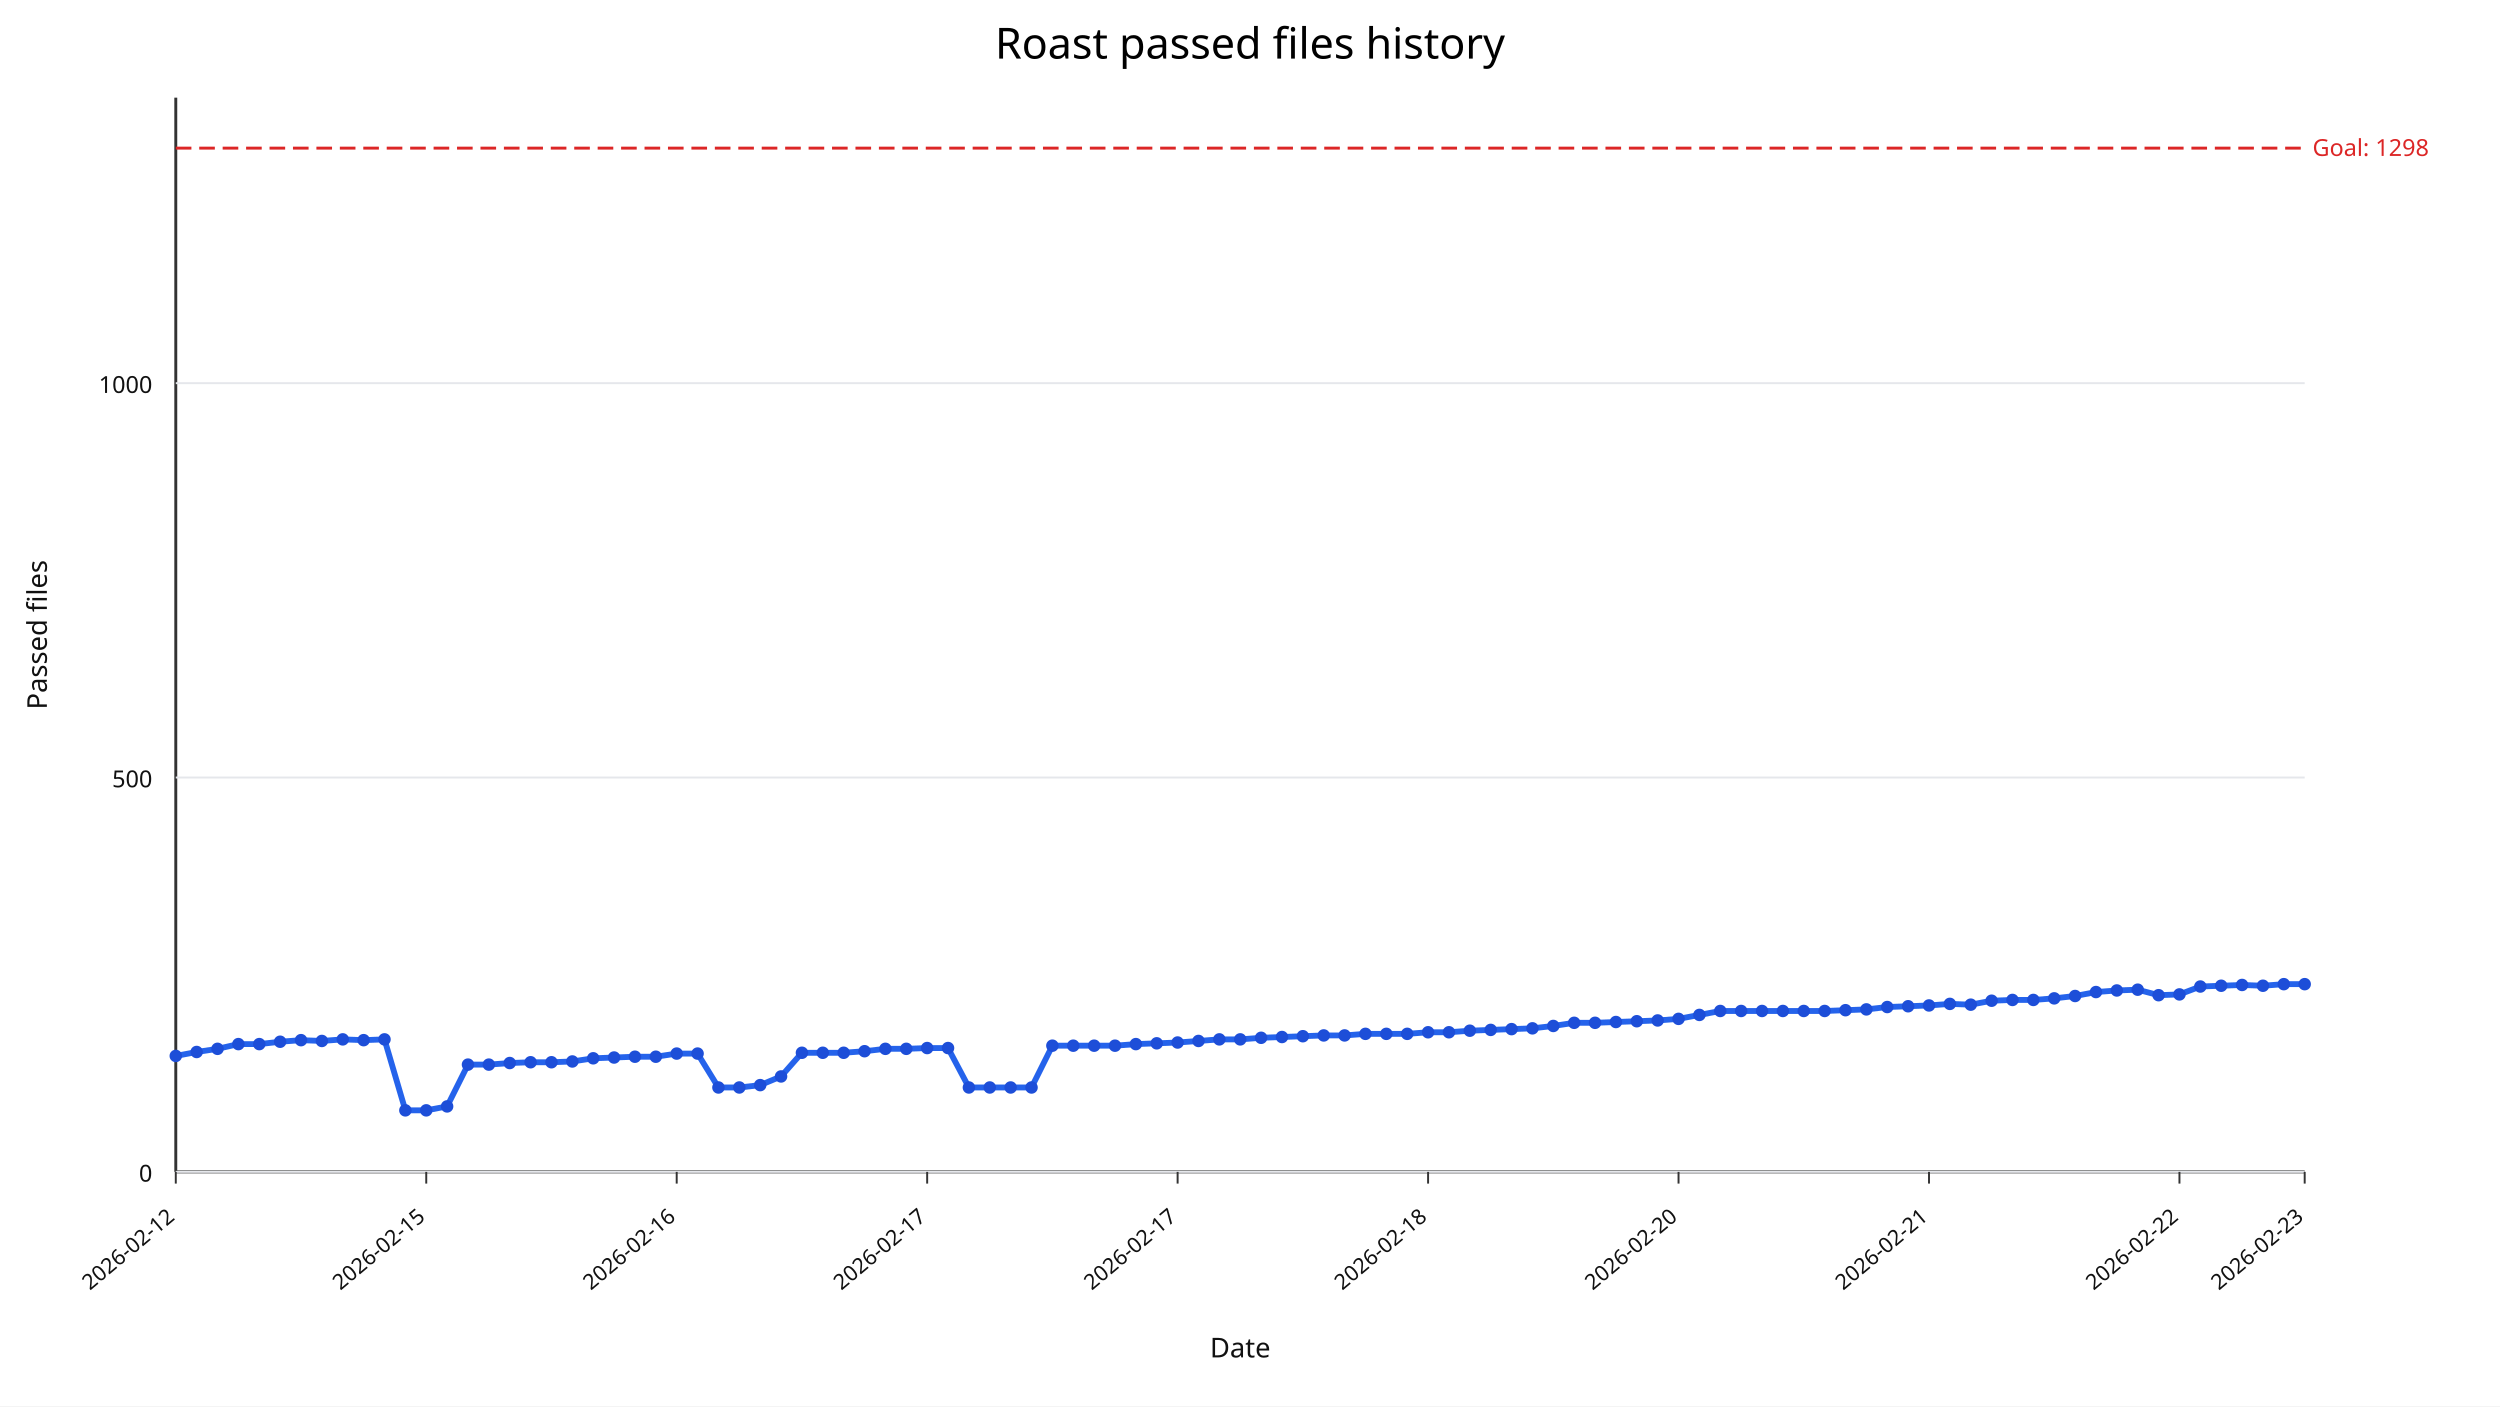
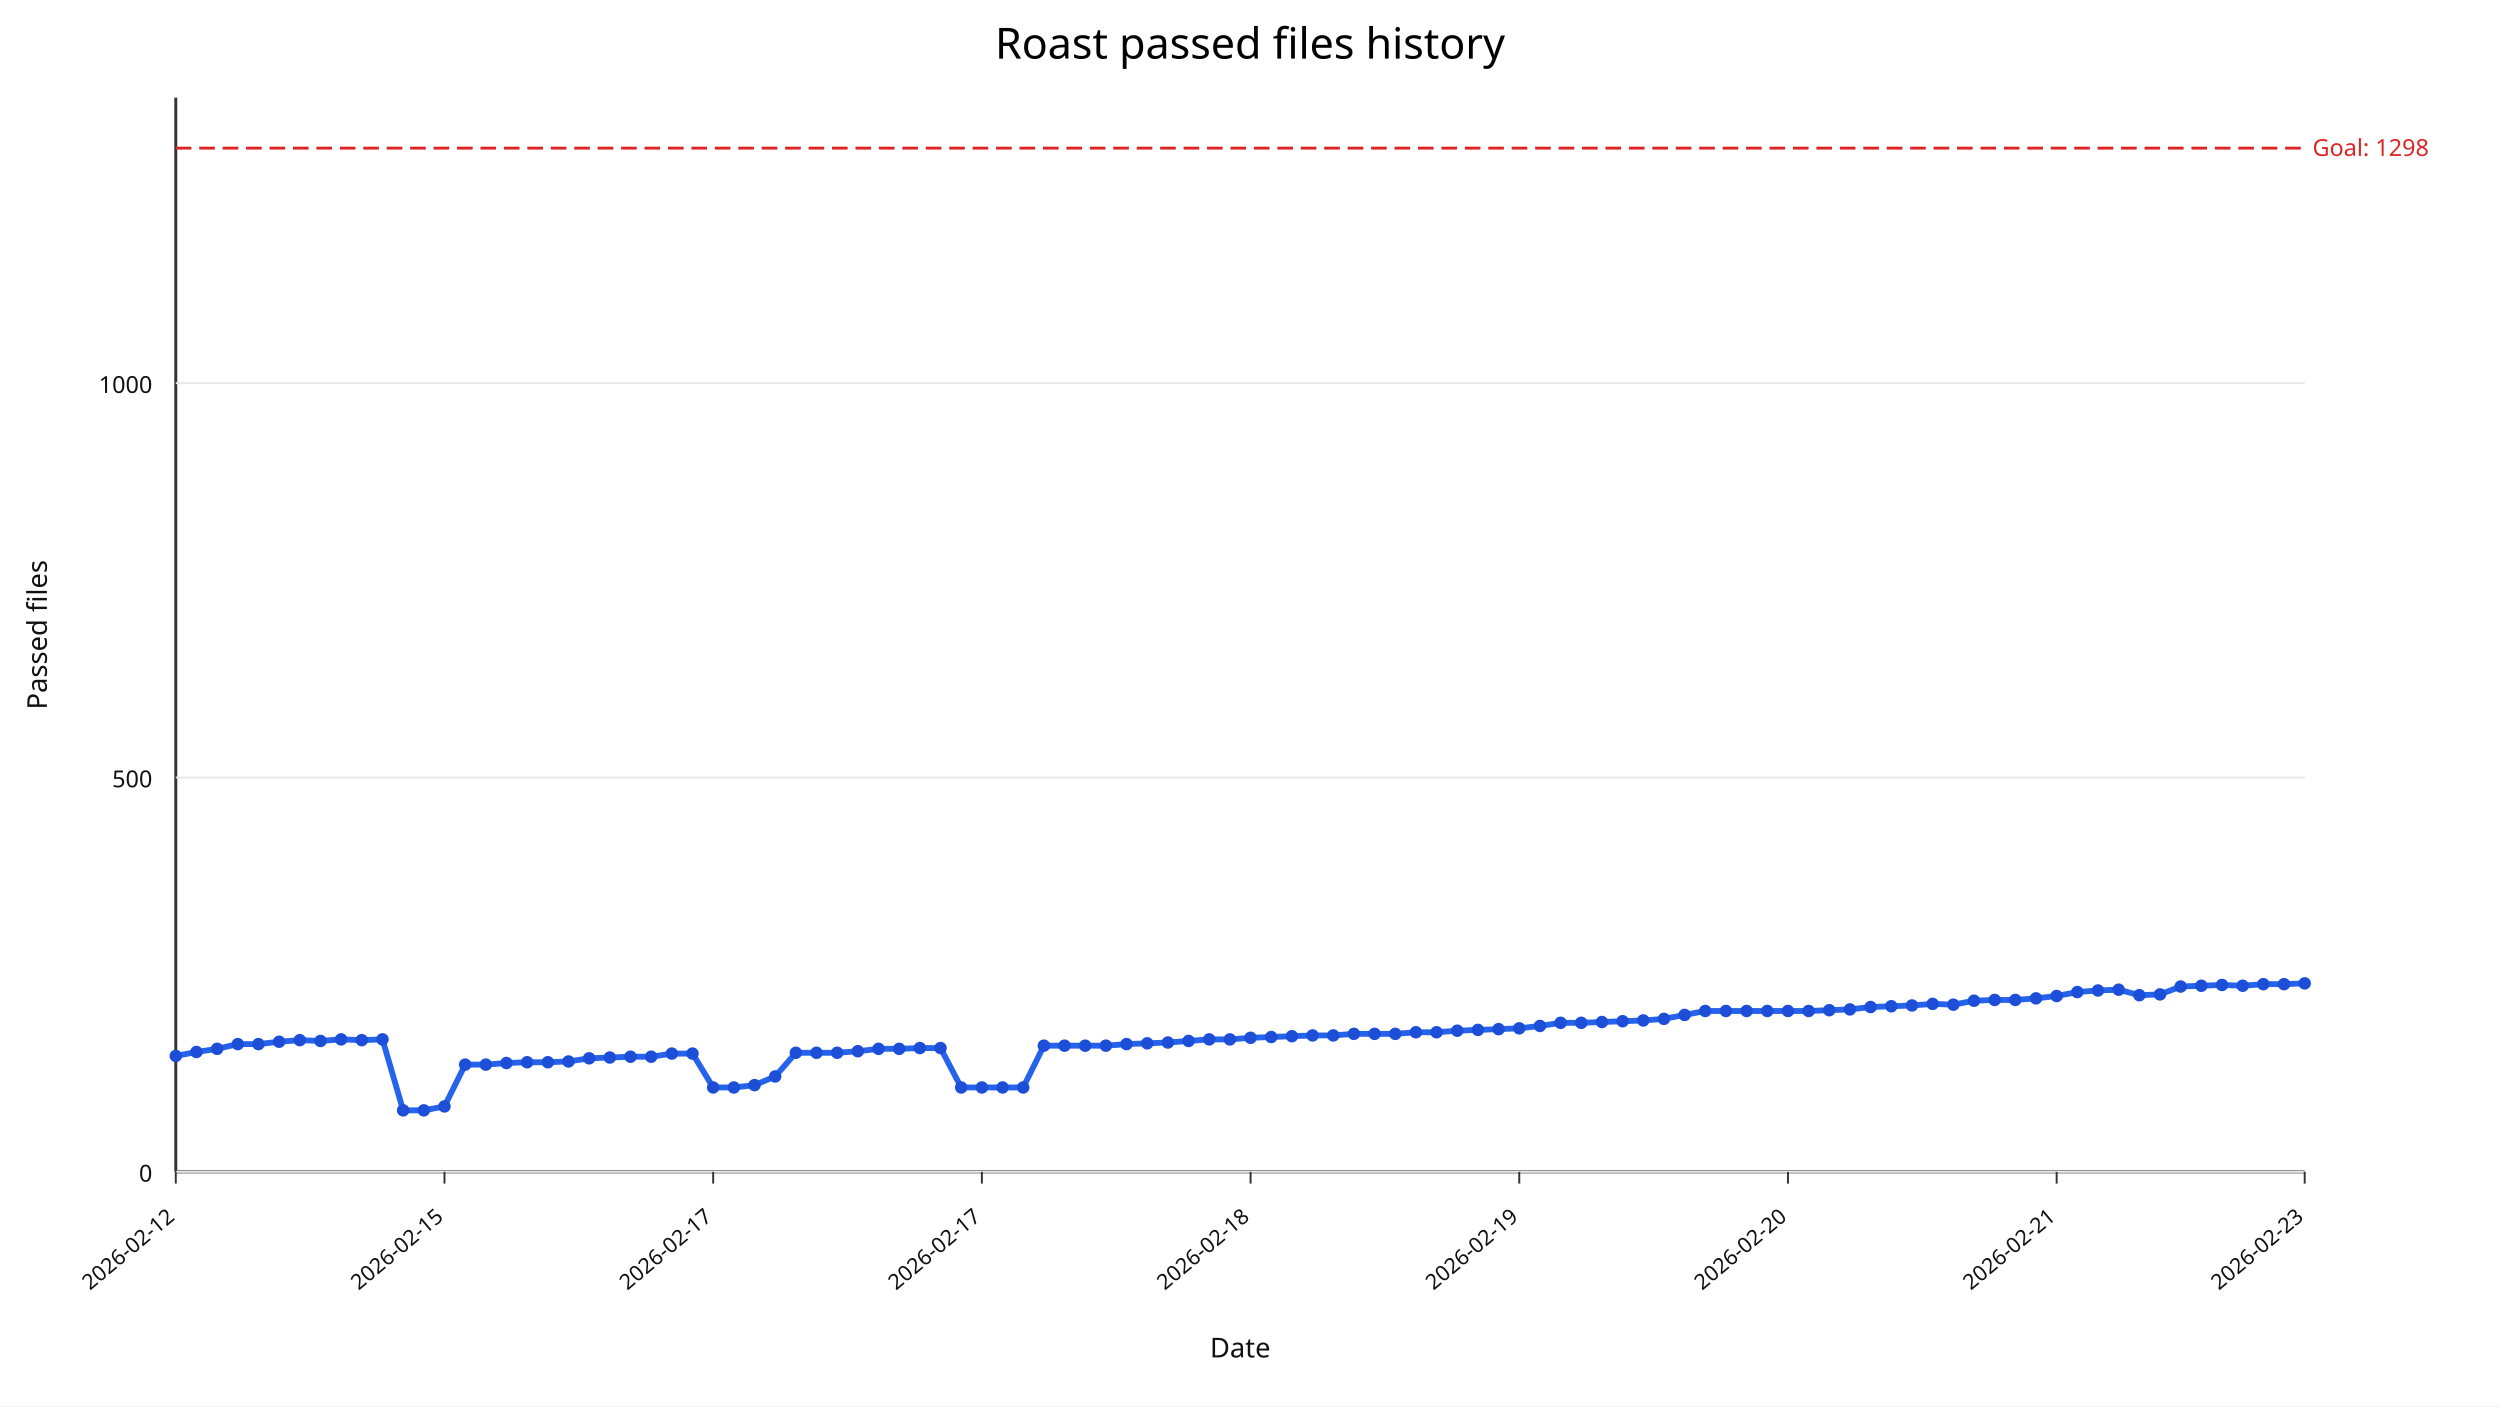
<svg xmlns="http://www.w3.org/2000/svg" width="1280" height="720" viewBox="0 0 1280 720">
  <rect width="100%" height="100%" fill="#ffffff" />
  <text x="640" y="30" text-anchor="middle" font-size="22" font-family="sans-serif">Roast passed files history</text>
  <line x1="90" y1="600" x2="1180" y2="600" stroke="#333" stroke-width="1.5" />
  <line x1="90" y1="50" x2="90" y2="600" stroke="#333" stroke-width="1.5" />
  <line x1="90" y1="600.00" x2="1180" y2="600.00" stroke="#e5e7eb" stroke-width="1" />
  <text x="78" y="605.00" text-anchor="end" font-size="12" fill="#111" font-family="sans-serif">0</text>
  <line x1="90" y1="398.09" x2="1180" y2="398.09" stroke="#e5e7eb" stroke-width="1" />
  <text x="78" y="403.09" text-anchor="end" font-size="12" fill="#111" font-family="sans-serif">500</text>
  <line x1="90" y1="196.18" x2="1180" y2="196.18" stroke="#e5e7eb" stroke-width="1" />
  <text x="78" y="201.18" text-anchor="end" font-size="12" fill="#111" font-family="sans-serif">1000</text>
  <line x1="90.00" y1="600" x2="90.00" y2="606" stroke="#333" stroke-width="1" />
  <text x="90.00" y="624" text-anchor="end" font-size="11" fill="#111" transform="rotate(-40 90.00,624)" font-family="sans-serif">2026-02-12</text>
-   <line x1="218.24" y1="600" x2="218.24" y2="606" stroke="#333" stroke-width="1" />
-   <text x="218.24" y="624" text-anchor="end" font-size="11" fill="#111" transform="rotate(-40 218.24,624)" font-family="sans-serif">2026-02-15</text>
-   <line x1="346.47" y1="600" x2="346.47" y2="606" stroke="#333" stroke-width="1" />
-   <text x="346.47" y="624" text-anchor="end" font-size="11" fill="#111" transform="rotate(-40 346.47,624)" font-family="sans-serif">2026-02-16</text>
-   <line x1="474.71" y1="600" x2="474.71" y2="606" stroke="#333" stroke-width="1" />
-   <text x="474.71" y="624" text-anchor="end" font-size="11" fill="#111" transform="rotate(-40 474.71,624)" font-family="sans-serif">2026-02-17</text>
-   <line x1="602.94" y1="600" x2="602.94" y2="606" stroke="#333" stroke-width="1" />
-   <text x="602.94" y="624" text-anchor="end" font-size="11" fill="#111" transform="rotate(-40 602.94,624)" font-family="sans-serif">2026-02-17</text>
-   <line x1="731.18" y1="600" x2="731.18" y2="606" stroke="#333" stroke-width="1" />
-   <text x="731.18" y="624" text-anchor="end" font-size="11" fill="#111" transform="rotate(-40 731.18,624)" font-family="sans-serif">2026-02-18</text>
-   <line x1="859.41" y1="600" x2="859.41" y2="606" stroke="#333" stroke-width="1" />
-   <text x="859.41" y="624" text-anchor="end" font-size="11" fill="#111" transform="rotate(-40 859.41,624)" font-family="sans-serif">2026-02-20</text>
-   <line x1="987.65" y1="600" x2="987.65" y2="606" stroke="#333" stroke-width="1" />
-   <text x="987.65" y="624" text-anchor="end" font-size="11" fill="#111" transform="rotate(-40 987.65,624)" font-family="sans-serif">2026-02-21</text>
-   <line x1="1115.88" y1="600" x2="1115.88" y2="606" stroke="#333" stroke-width="1" />
-   <text x="1115.88" y="624" text-anchor="end" font-size="11" fill="#111" transform="rotate(-40 1115.88,624)" font-family="sans-serif">2026-02-22</text>
+   <line x1="227.57" y1="600" x2="227.57" y2="606" stroke="#333" stroke-width="1" />
+   <text x="227.57" y="624" text-anchor="end" font-size="11" fill="#111" transform="rotate(-40 227.57,624)" font-family="sans-serif">2026-02-15</text>
+   <line x1="365.15" y1="600" x2="365.15" y2="606" stroke="#333" stroke-width="1" />
+   <text x="365.15" y="624" text-anchor="end" font-size="11" fill="#111" transform="rotate(-40 365.15,624)" font-family="sans-serif">2026-02-17</text>
+   <line x1="502.72" y1="600" x2="502.72" y2="606" stroke="#333" stroke-width="1" />
+   <text x="502.72" y="624" text-anchor="end" font-size="11" fill="#111" transform="rotate(-40 502.72,624)" font-family="sans-serif">2026-02-17</text>
+   <line x1="640.29" y1="600" x2="640.29" y2="606" stroke="#333" stroke-width="1" />
+   <text x="640.29" y="624" text-anchor="end" font-size="11" fill="#111" transform="rotate(-40 640.29,624)" font-family="sans-serif">2026-02-18</text>
+   <line x1="777.86" y1="600" x2="777.86" y2="606" stroke="#333" stroke-width="1" />
+   <text x="777.86" y="624" text-anchor="end" font-size="11" fill="#111" transform="rotate(-40 777.86,624)" font-family="sans-serif">2026-02-19</text>
+   <line x1="915.44" y1="600" x2="915.44" y2="606" stroke="#333" stroke-width="1" />
+   <text x="915.44" y="624" text-anchor="end" font-size="11" fill="#111" transform="rotate(-40 915.44,624)" font-family="sans-serif">2026-02-20</text>
+   <line x1="1053.01" y1="600" x2="1053.01" y2="606" stroke="#333" stroke-width="1" />
+   <text x="1053.01" y="624" text-anchor="end" font-size="11" fill="#111" transform="rotate(-40 1053.01,624)" font-family="sans-serif">2026-02-21</text>
  <line x1="1180.00" y1="600" x2="1180.00" y2="606" stroke="#333" stroke-width="1" />
  <text x="1180.00" y="624" text-anchor="end" font-size="11" fill="#111" transform="rotate(-40 1180.00,624)" font-family="sans-serif">2026-02-23</text>
  <line x1="90" y1="75.84" x2="1180" y2="75.84" stroke="#dc2626" stroke-width="1.5" stroke-dasharray="8,4" />
  <text x="1184" y="79.84" font-size="12" fill="#dc2626" font-family="sans-serif">Goal: 1298</text>
-   <polyline fill="none" stroke="#2563eb" stroke-width="3" points="90.00,540.64 100.69,538.62 111.37,537.00 122.06,534.58 132.75,534.58 143.43,533.37 154.12,532.56 164.80,532.97 175.49,532.16 186.18,532.56 196.86,532.16 207.55,568.50 218.24,568.50 228.92,566.48 239.61,545.08 250.29,545.08 260.98,544.27 271.67,543.87 282.35,543.87 293.04,543.47 303.73,541.85 314.41,541.45 325.10,541.04 335.78,541.04 346.47,539.43 357.16,539.43 367.84,556.79 378.53,556.79 389.22,555.58 399.90,551.14 410.59,539.02 421.27,539.02 431.96,539.02 442.65,538.22 453.33,537.00 464.02,537.00 474.71,536.60 485.39,536.60 496.08,556.79 506.76,556.79 517.45,556.79 528.14,556.79 538.82,535.39 549.51,535.39 560.20,535.39 570.88,535.39 581.57,534.58 592.25,534.18 602.94,533.77 613.63,532.97 624.31,532.16 635.00,532.16 645.69,531.35 656.37,530.95 667.06,530.54 677.75,530.14 688.43,530.14 699.12,529.33 709.80,529.33 720.49,529.33 731.18,528.52 741.86,528.52 752.55,527.72 763.24,527.31 773.92,526.91 784.61,526.51 795.29,525.29 805.98,523.68 816.67,523.68 827.35,523.27 838.04,522.87 848.73,522.47 859.41,521.66 870.10,519.64 880.78,517.62 891.47,517.62 902.16,517.62 912.84,517.62 923.53,517.62 934.22,517.62 944.90,517.22 955.59,516.81 966.27,515.60 976.96,515.20 987.65,514.79 998.33,513.99 1009.02,514.39 1019.71,512.37 1030.39,511.97 1041.08,511.97 1051.76,511.16 1062.45,509.95 1073.14,507.93 1083.82,507.12 1094.51,506.72 1105.20,509.54 1115.88,509.14 1126.57,505.10 1137.25,504.70 1147.94,504.30 1158.63,504.70 1169.31,503.89 1180.00,503.89" />
+   <polyline fill="none" stroke="#2563eb" stroke-width="3" points="90.00,540.64 100.58,538.62 111.17,537.00 121.75,534.58 132.33,534.58 142.91,533.37 153.50,532.56 164.08,532.97 174.66,532.16 185.24,532.56 195.83,532.16 206.41,568.50 216.99,568.50 227.57,566.48 238.16,545.08 248.74,545.08 259.32,544.27 269.90,543.87 280.49,543.87 291.07,543.47 301.65,541.85 312.23,541.45 322.82,541.04 333.40,541.04 343.98,539.43 354.56,539.43 365.15,556.79 375.73,556.79 386.31,555.58 396.89,551.14 407.48,539.02 418.06,539.02 428.64,539.02 439.22,538.22 449.81,537.00 460.39,537.00 470.97,536.60 481.55,536.60 492.14,556.79 502.72,556.79 513.30,556.79 523.88,556.79 534.47,535.39 545.05,535.39 555.63,535.39 566.21,535.39 576.80,534.58 587.38,534.18 597.96,533.77 608.54,532.97 619.13,532.16 629.71,532.16 640.29,531.35 650.87,530.95 661.46,530.54 672.04,530.14 682.62,530.14 693.20,529.33 703.79,529.33 714.37,529.33 724.95,528.52 735.53,528.52 746.12,527.72 756.70,527.31 767.28,526.91 777.86,526.51 788.45,525.29 799.03,523.68 809.61,523.68 820.19,523.27 830.78,522.87 841.36,522.47 851.94,521.66 862.52,519.64 873.11,517.62 883.69,517.62 894.27,517.62 904.85,517.62 915.44,517.62 926.02,517.62 936.60,517.22 947.18,516.81 957.77,515.60 968.35,515.20 978.93,514.79 989.51,513.99 1000.10,514.39 1010.68,512.37 1021.26,511.97 1031.84,511.97 1042.43,511.16 1053.01,509.95 1063.59,507.93 1074.17,507.12 1084.76,506.72 1095.34,509.54 1105.92,509.14 1116.50,505.10 1127.09,504.70 1137.67,504.30 1148.25,504.70 1158.83,503.89 1169.42,503.89 1180.00,503.49" />
  <circle cx="90.00" cy="540.64" r="3.2" fill="#1d4ed8" />
-   <circle cx="100.69" cy="538.62" r="3.2" fill="#1d4ed8" />
-   <circle cx="111.37" cy="537.00" r="3.2" fill="#1d4ed8" />
-   <circle cx="122.06" cy="534.58" r="3.2" fill="#1d4ed8" />
-   <circle cx="132.75" cy="534.58" r="3.2" fill="#1d4ed8" />
-   <circle cx="143.43" cy="533.37" r="3.2" fill="#1d4ed8" />
-   <circle cx="154.12" cy="532.56" r="3.2" fill="#1d4ed8" />
-   <circle cx="164.80" cy="532.97" r="3.2" fill="#1d4ed8" />
-   <circle cx="175.49" cy="532.16" r="3.2" fill="#1d4ed8" />
-   <circle cx="186.18" cy="532.56" r="3.2" fill="#1d4ed8" />
-   <circle cx="196.86" cy="532.16" r="3.2" fill="#1d4ed8" />
-   <circle cx="207.55" cy="568.50" r="3.2" fill="#1d4ed8" />
-   <circle cx="218.24" cy="568.50" r="3.2" fill="#1d4ed8" />
-   <circle cx="228.92" cy="566.48" r="3.2" fill="#1d4ed8" />
-   <circle cx="239.61" cy="545.08" r="3.2" fill="#1d4ed8" />
-   <circle cx="250.29" cy="545.08" r="3.2" fill="#1d4ed8" />
-   <circle cx="260.98" cy="544.27" r="3.2" fill="#1d4ed8" />
-   <circle cx="271.67" cy="543.87" r="3.2" fill="#1d4ed8" />
-   <circle cx="282.35" cy="543.87" r="3.2" fill="#1d4ed8" />
-   <circle cx="293.04" cy="543.47" r="3.2" fill="#1d4ed8" />
-   <circle cx="303.73" cy="541.85" r="3.2" fill="#1d4ed8" />
-   <circle cx="314.41" cy="541.45" r="3.2" fill="#1d4ed8" />
-   <circle cx="325.10" cy="541.04" r="3.2" fill="#1d4ed8" />
-   <circle cx="335.78" cy="541.04" r="3.2" fill="#1d4ed8" />
-   <circle cx="346.47" cy="539.43" r="3.2" fill="#1d4ed8" />
-   <circle cx="357.16" cy="539.43" r="3.2" fill="#1d4ed8" />
-   <circle cx="367.84" cy="556.79" r="3.2" fill="#1d4ed8" />
-   <circle cx="378.53" cy="556.79" r="3.2" fill="#1d4ed8" />
-   <circle cx="389.22" cy="555.58" r="3.2" fill="#1d4ed8" />
-   <circle cx="399.90" cy="551.14" r="3.2" fill="#1d4ed8" />
-   <circle cx="410.59" cy="539.02" r="3.2" fill="#1d4ed8" />
-   <circle cx="421.27" cy="539.02" r="3.2" fill="#1d4ed8" />
-   <circle cx="431.96" cy="539.02" r="3.2" fill="#1d4ed8" />
-   <circle cx="442.65" cy="538.22" r="3.2" fill="#1d4ed8" />
-   <circle cx="453.33" cy="537.00" r="3.2" fill="#1d4ed8" />
-   <circle cx="464.02" cy="537.00" r="3.2" fill="#1d4ed8" />
-   <circle cx="474.71" cy="536.60" r="3.2" fill="#1d4ed8" />
-   <circle cx="485.39" cy="536.60" r="3.2" fill="#1d4ed8" />
-   <circle cx="496.08" cy="556.79" r="3.2" fill="#1d4ed8" />
-   <circle cx="506.76" cy="556.79" r="3.2" fill="#1d4ed8" />
-   <circle cx="517.45" cy="556.79" r="3.2" fill="#1d4ed8" />
-   <circle cx="528.14" cy="556.79" r="3.2" fill="#1d4ed8" />
-   <circle cx="538.82" cy="535.39" r="3.2" fill="#1d4ed8" />
-   <circle cx="549.51" cy="535.39" r="3.2" fill="#1d4ed8" />
-   <circle cx="560.20" cy="535.39" r="3.2" fill="#1d4ed8" />
-   <circle cx="570.88" cy="535.39" r="3.2" fill="#1d4ed8" />
-   <circle cx="581.57" cy="534.58" r="3.2" fill="#1d4ed8" />
-   <circle cx="592.25" cy="534.18" r="3.2" fill="#1d4ed8" />
-   <circle cx="602.94" cy="533.77" r="3.2" fill="#1d4ed8" />
-   <circle cx="613.63" cy="532.97" r="3.2" fill="#1d4ed8" />
-   <circle cx="624.31" cy="532.16" r="3.2" fill="#1d4ed8" />
-   <circle cx="635.00" cy="532.16" r="3.2" fill="#1d4ed8" />
-   <circle cx="645.69" cy="531.35" r="3.2" fill="#1d4ed8" />
-   <circle cx="656.37" cy="530.95" r="3.2" fill="#1d4ed8" />
-   <circle cx="667.06" cy="530.54" r="3.2" fill="#1d4ed8" />
-   <circle cx="677.75" cy="530.14" r="3.2" fill="#1d4ed8" />
-   <circle cx="688.43" cy="530.14" r="3.2" fill="#1d4ed8" />
-   <circle cx="699.12" cy="529.33" r="3.2" fill="#1d4ed8" />
-   <circle cx="709.80" cy="529.33" r="3.2" fill="#1d4ed8" />
-   <circle cx="720.49" cy="529.33" r="3.2" fill="#1d4ed8" />
-   <circle cx="731.18" cy="528.52" r="3.2" fill="#1d4ed8" />
-   <circle cx="741.86" cy="528.52" r="3.2" fill="#1d4ed8" />
-   <circle cx="752.55" cy="527.72" r="3.2" fill="#1d4ed8" />
-   <circle cx="763.24" cy="527.31" r="3.2" fill="#1d4ed8" />
-   <circle cx="773.92" cy="526.91" r="3.2" fill="#1d4ed8" />
-   <circle cx="784.61" cy="526.51" r="3.2" fill="#1d4ed8" />
-   <circle cx="795.29" cy="525.29" r="3.2" fill="#1d4ed8" />
-   <circle cx="805.98" cy="523.68" r="3.2" fill="#1d4ed8" />
-   <circle cx="816.67" cy="523.68" r="3.2" fill="#1d4ed8" />
-   <circle cx="827.35" cy="523.27" r="3.2" fill="#1d4ed8" />
-   <circle cx="838.04" cy="522.87" r="3.2" fill="#1d4ed8" />
-   <circle cx="848.73" cy="522.47" r="3.2" fill="#1d4ed8" />
-   <circle cx="859.41" cy="521.66" r="3.2" fill="#1d4ed8" />
-   <circle cx="870.10" cy="519.64" r="3.2" fill="#1d4ed8" />
-   <circle cx="880.78" cy="517.62" r="3.2" fill="#1d4ed8" />
-   <circle cx="891.47" cy="517.62" r="3.2" fill="#1d4ed8" />
-   <circle cx="902.16" cy="517.62" r="3.2" fill="#1d4ed8" />
-   <circle cx="912.84" cy="517.62" r="3.2" fill="#1d4ed8" />
-   <circle cx="923.53" cy="517.62" r="3.2" fill="#1d4ed8" />
-   <circle cx="934.22" cy="517.62" r="3.2" fill="#1d4ed8" />
-   <circle cx="944.90" cy="517.22" r="3.2" fill="#1d4ed8" />
-   <circle cx="955.59" cy="516.81" r="3.2" fill="#1d4ed8" />
-   <circle cx="966.27" cy="515.60" r="3.2" fill="#1d4ed8" />
-   <circle cx="976.96" cy="515.20" r="3.2" fill="#1d4ed8" />
-   <circle cx="987.65" cy="514.79" r="3.2" fill="#1d4ed8" />
-   <circle cx="998.33" cy="513.99" r="3.2" fill="#1d4ed8" />
-   <circle cx="1009.02" cy="514.39" r="3.2" fill="#1d4ed8" />
-   <circle cx="1019.71" cy="512.37" r="3.2" fill="#1d4ed8" />
-   <circle cx="1030.39" cy="511.97" r="3.2" fill="#1d4ed8" />
-   <circle cx="1041.08" cy="511.97" r="3.2" fill="#1d4ed8" />
-   <circle cx="1051.76" cy="511.16" r="3.2" fill="#1d4ed8" />
-   <circle cx="1062.45" cy="509.95" r="3.2" fill="#1d4ed8" />
-   <circle cx="1073.14" cy="507.93" r="3.2" fill="#1d4ed8" />
-   <circle cx="1083.82" cy="507.12" r="3.2" fill="#1d4ed8" />
-   <circle cx="1094.51" cy="506.72" r="3.2" fill="#1d4ed8" />
-   <circle cx="1105.20" cy="509.54" r="3.2" fill="#1d4ed8" />
-   <circle cx="1115.88" cy="509.14" r="3.2" fill="#1d4ed8" />
-   <circle cx="1126.57" cy="505.10" r="3.2" fill="#1d4ed8" />
-   <circle cx="1137.25" cy="504.70" r="3.2" fill="#1d4ed8" />
-   <circle cx="1147.94" cy="504.30" r="3.2" fill="#1d4ed8" />
-   <circle cx="1158.63" cy="504.70" r="3.2" fill="#1d4ed8" />
-   <circle cx="1169.31" cy="503.89" r="3.2" fill="#1d4ed8" />
-   <circle cx="1180.00" cy="503.89" r="3.2" fill="#1d4ed8" />
+   <circle cx="100.58" cy="538.62" r="3.2" fill="#1d4ed8" />
+   <circle cx="111.17" cy="537.00" r="3.2" fill="#1d4ed8" />
+   <circle cx="121.75" cy="534.58" r="3.2" fill="#1d4ed8" />
+   <circle cx="132.33" cy="534.58" r="3.2" fill="#1d4ed8" />
+   <circle cx="142.91" cy="533.37" r="3.2" fill="#1d4ed8" />
+   <circle cx="153.50" cy="532.56" r="3.2" fill="#1d4ed8" />
+   <circle cx="164.08" cy="532.97" r="3.2" fill="#1d4ed8" />
+   <circle cx="174.66" cy="532.16" r="3.2" fill="#1d4ed8" />
+   <circle cx="185.24" cy="532.56" r="3.2" fill="#1d4ed8" />
+   <circle cx="195.83" cy="532.16" r="3.2" fill="#1d4ed8" />
+   <circle cx="206.41" cy="568.50" r="3.2" fill="#1d4ed8" />
+   <circle cx="216.99" cy="568.50" r="3.2" fill="#1d4ed8" />
+   <circle cx="227.57" cy="566.48" r="3.2" fill="#1d4ed8" />
+   <circle cx="238.16" cy="545.08" r="3.2" fill="#1d4ed8" />
+   <circle cx="248.74" cy="545.08" r="3.2" fill="#1d4ed8" />
+   <circle cx="259.32" cy="544.27" r="3.2" fill="#1d4ed8" />
+   <circle cx="269.90" cy="543.87" r="3.2" fill="#1d4ed8" />
+   <circle cx="280.49" cy="543.87" r="3.2" fill="#1d4ed8" />
+   <circle cx="291.07" cy="543.47" r="3.2" fill="#1d4ed8" />
+   <circle cx="301.65" cy="541.85" r="3.2" fill="#1d4ed8" />
+   <circle cx="312.23" cy="541.45" r="3.2" fill="#1d4ed8" />
+   <circle cx="322.82" cy="541.04" r="3.2" fill="#1d4ed8" />
+   <circle cx="333.40" cy="541.04" r="3.2" fill="#1d4ed8" />
+   <circle cx="343.98" cy="539.43" r="3.2" fill="#1d4ed8" />
+   <circle cx="354.56" cy="539.43" r="3.2" fill="#1d4ed8" />
+   <circle cx="365.15" cy="556.79" r="3.2" fill="#1d4ed8" />
+   <circle cx="375.73" cy="556.79" r="3.2" fill="#1d4ed8" />
+   <circle cx="386.31" cy="555.58" r="3.2" fill="#1d4ed8" />
+   <circle cx="396.89" cy="551.14" r="3.2" fill="#1d4ed8" />
+   <circle cx="407.48" cy="539.02" r="3.2" fill="#1d4ed8" />
+   <circle cx="418.06" cy="539.02" r="3.2" fill="#1d4ed8" />
+   <circle cx="428.64" cy="539.02" r="3.2" fill="#1d4ed8" />
+   <circle cx="439.22" cy="538.22" r="3.2" fill="#1d4ed8" />
+   <circle cx="449.81" cy="537.00" r="3.2" fill="#1d4ed8" />
+   <circle cx="460.39" cy="537.00" r="3.2" fill="#1d4ed8" />
+   <circle cx="470.97" cy="536.60" r="3.2" fill="#1d4ed8" />
+   <circle cx="481.55" cy="536.60" r="3.2" fill="#1d4ed8" />
+   <circle cx="492.14" cy="556.79" r="3.2" fill="#1d4ed8" />
+   <circle cx="502.72" cy="556.79" r="3.2" fill="#1d4ed8" />
+   <circle cx="513.30" cy="556.79" r="3.2" fill="#1d4ed8" />
+   <circle cx="523.88" cy="556.79" r="3.2" fill="#1d4ed8" />
+   <circle cx="534.47" cy="535.39" r="3.2" fill="#1d4ed8" />
+   <circle cx="545.05" cy="535.39" r="3.2" fill="#1d4ed8" />
+   <circle cx="555.63" cy="535.39" r="3.2" fill="#1d4ed8" />
+   <circle cx="566.21" cy="535.39" r="3.2" fill="#1d4ed8" />
+   <circle cx="576.80" cy="534.58" r="3.2" fill="#1d4ed8" />
+   <circle cx="587.38" cy="534.18" r="3.2" fill="#1d4ed8" />
+   <circle cx="597.96" cy="533.77" r="3.2" fill="#1d4ed8" />
+   <circle cx="608.54" cy="532.97" r="3.2" fill="#1d4ed8" />
+   <circle cx="619.13" cy="532.16" r="3.2" fill="#1d4ed8" />
+   <circle cx="629.71" cy="532.16" r="3.2" fill="#1d4ed8" />
+   <circle cx="640.29" cy="531.35" r="3.2" fill="#1d4ed8" />
+   <circle cx="650.87" cy="530.95" r="3.2" fill="#1d4ed8" />
+   <circle cx="661.46" cy="530.54" r="3.2" fill="#1d4ed8" />
+   <circle cx="672.04" cy="530.14" r="3.2" fill="#1d4ed8" />
+   <circle cx="682.62" cy="530.14" r="3.2" fill="#1d4ed8" />
+   <circle cx="693.20" cy="529.33" r="3.2" fill="#1d4ed8" />
+   <circle cx="703.79" cy="529.33" r="3.2" fill="#1d4ed8" />
+   <circle cx="714.37" cy="529.33" r="3.2" fill="#1d4ed8" />
+   <circle cx="724.95" cy="528.52" r="3.2" fill="#1d4ed8" />
+   <circle cx="735.53" cy="528.52" r="3.2" fill="#1d4ed8" />
+   <circle cx="746.12" cy="527.72" r="3.2" fill="#1d4ed8" />
+   <circle cx="756.70" cy="527.31" r="3.2" fill="#1d4ed8" />
+   <circle cx="767.28" cy="526.91" r="3.2" fill="#1d4ed8" />
+   <circle cx="777.86" cy="526.51" r="3.2" fill="#1d4ed8" />
+   <circle cx="788.45" cy="525.29" r="3.2" fill="#1d4ed8" />
+   <circle cx="799.03" cy="523.68" r="3.2" fill="#1d4ed8" />
+   <circle cx="809.61" cy="523.68" r="3.2" fill="#1d4ed8" />
+   <circle cx="820.19" cy="523.27" r="3.2" fill="#1d4ed8" />
+   <circle cx="830.78" cy="522.87" r="3.2" fill="#1d4ed8" />
+   <circle cx="841.36" cy="522.47" r="3.2" fill="#1d4ed8" />
+   <circle cx="851.94" cy="521.66" r="3.2" fill="#1d4ed8" />
+   <circle cx="862.52" cy="519.64" r="3.2" fill="#1d4ed8" />
+   <circle cx="873.11" cy="517.62" r="3.2" fill="#1d4ed8" />
+   <circle cx="883.69" cy="517.62" r="3.2" fill="#1d4ed8" />
+   <circle cx="894.27" cy="517.62" r="3.2" fill="#1d4ed8" />
+   <circle cx="904.85" cy="517.62" r="3.2" fill="#1d4ed8" />
+   <circle cx="915.44" cy="517.62" r="3.2" fill="#1d4ed8" />
+   <circle cx="926.02" cy="517.62" r="3.2" fill="#1d4ed8" />
+   <circle cx="936.60" cy="517.22" r="3.2" fill="#1d4ed8" />
+   <circle cx="947.18" cy="516.81" r="3.2" fill="#1d4ed8" />
+   <circle cx="957.77" cy="515.60" r="3.2" fill="#1d4ed8" />
+   <circle cx="968.35" cy="515.20" r="3.2" fill="#1d4ed8" />
+   <circle cx="978.93" cy="514.79" r="3.2" fill="#1d4ed8" />
+   <circle cx="989.51" cy="513.99" r="3.2" fill="#1d4ed8" />
+   <circle cx="1000.10" cy="514.39" r="3.2" fill="#1d4ed8" />
+   <circle cx="1010.68" cy="512.37" r="3.2" fill="#1d4ed8" />
+   <circle cx="1021.26" cy="511.97" r="3.2" fill="#1d4ed8" />
+   <circle cx="1031.84" cy="511.97" r="3.2" fill="#1d4ed8" />
+   <circle cx="1042.43" cy="511.16" r="3.2" fill="#1d4ed8" />
+   <circle cx="1053.01" cy="509.95" r="3.2" fill="#1d4ed8" />
+   <circle cx="1063.59" cy="507.93" r="3.2" fill="#1d4ed8" />
+   <circle cx="1074.17" cy="507.12" r="3.2" fill="#1d4ed8" />
+   <circle cx="1084.76" cy="506.72" r="3.2" fill="#1d4ed8" />
+   <circle cx="1095.34" cy="509.54" r="3.2" fill="#1d4ed8" />
+   <circle cx="1105.92" cy="509.14" r="3.2" fill="#1d4ed8" />
+   <circle cx="1116.50" cy="505.10" r="3.2" fill="#1d4ed8" />
+   <circle cx="1127.09" cy="504.70" r="3.2" fill="#1d4ed8" />
+   <circle cx="1137.67" cy="504.30" r="3.2" fill="#1d4ed8" />
+   <circle cx="1148.25" cy="504.70" r="3.2" fill="#1d4ed8" />
+   <circle cx="1158.83" cy="503.89" r="3.2" fill="#1d4ed8" />
+   <circle cx="1169.42" cy="503.89" r="3.2" fill="#1d4ed8" />
+   <circle cx="1180.00" cy="503.49" r="3.2" fill="#1d4ed8" />
  <text x="635" y="695" text-anchor="middle" font-size="14" fill="#111" font-family="sans-serif">Date</text>
  <text x="24" y="325" text-anchor="middle" font-size="14" fill="#111" transform="rotate(-90 24,325)" font-family="sans-serif">Passed files</text>
</svg>
